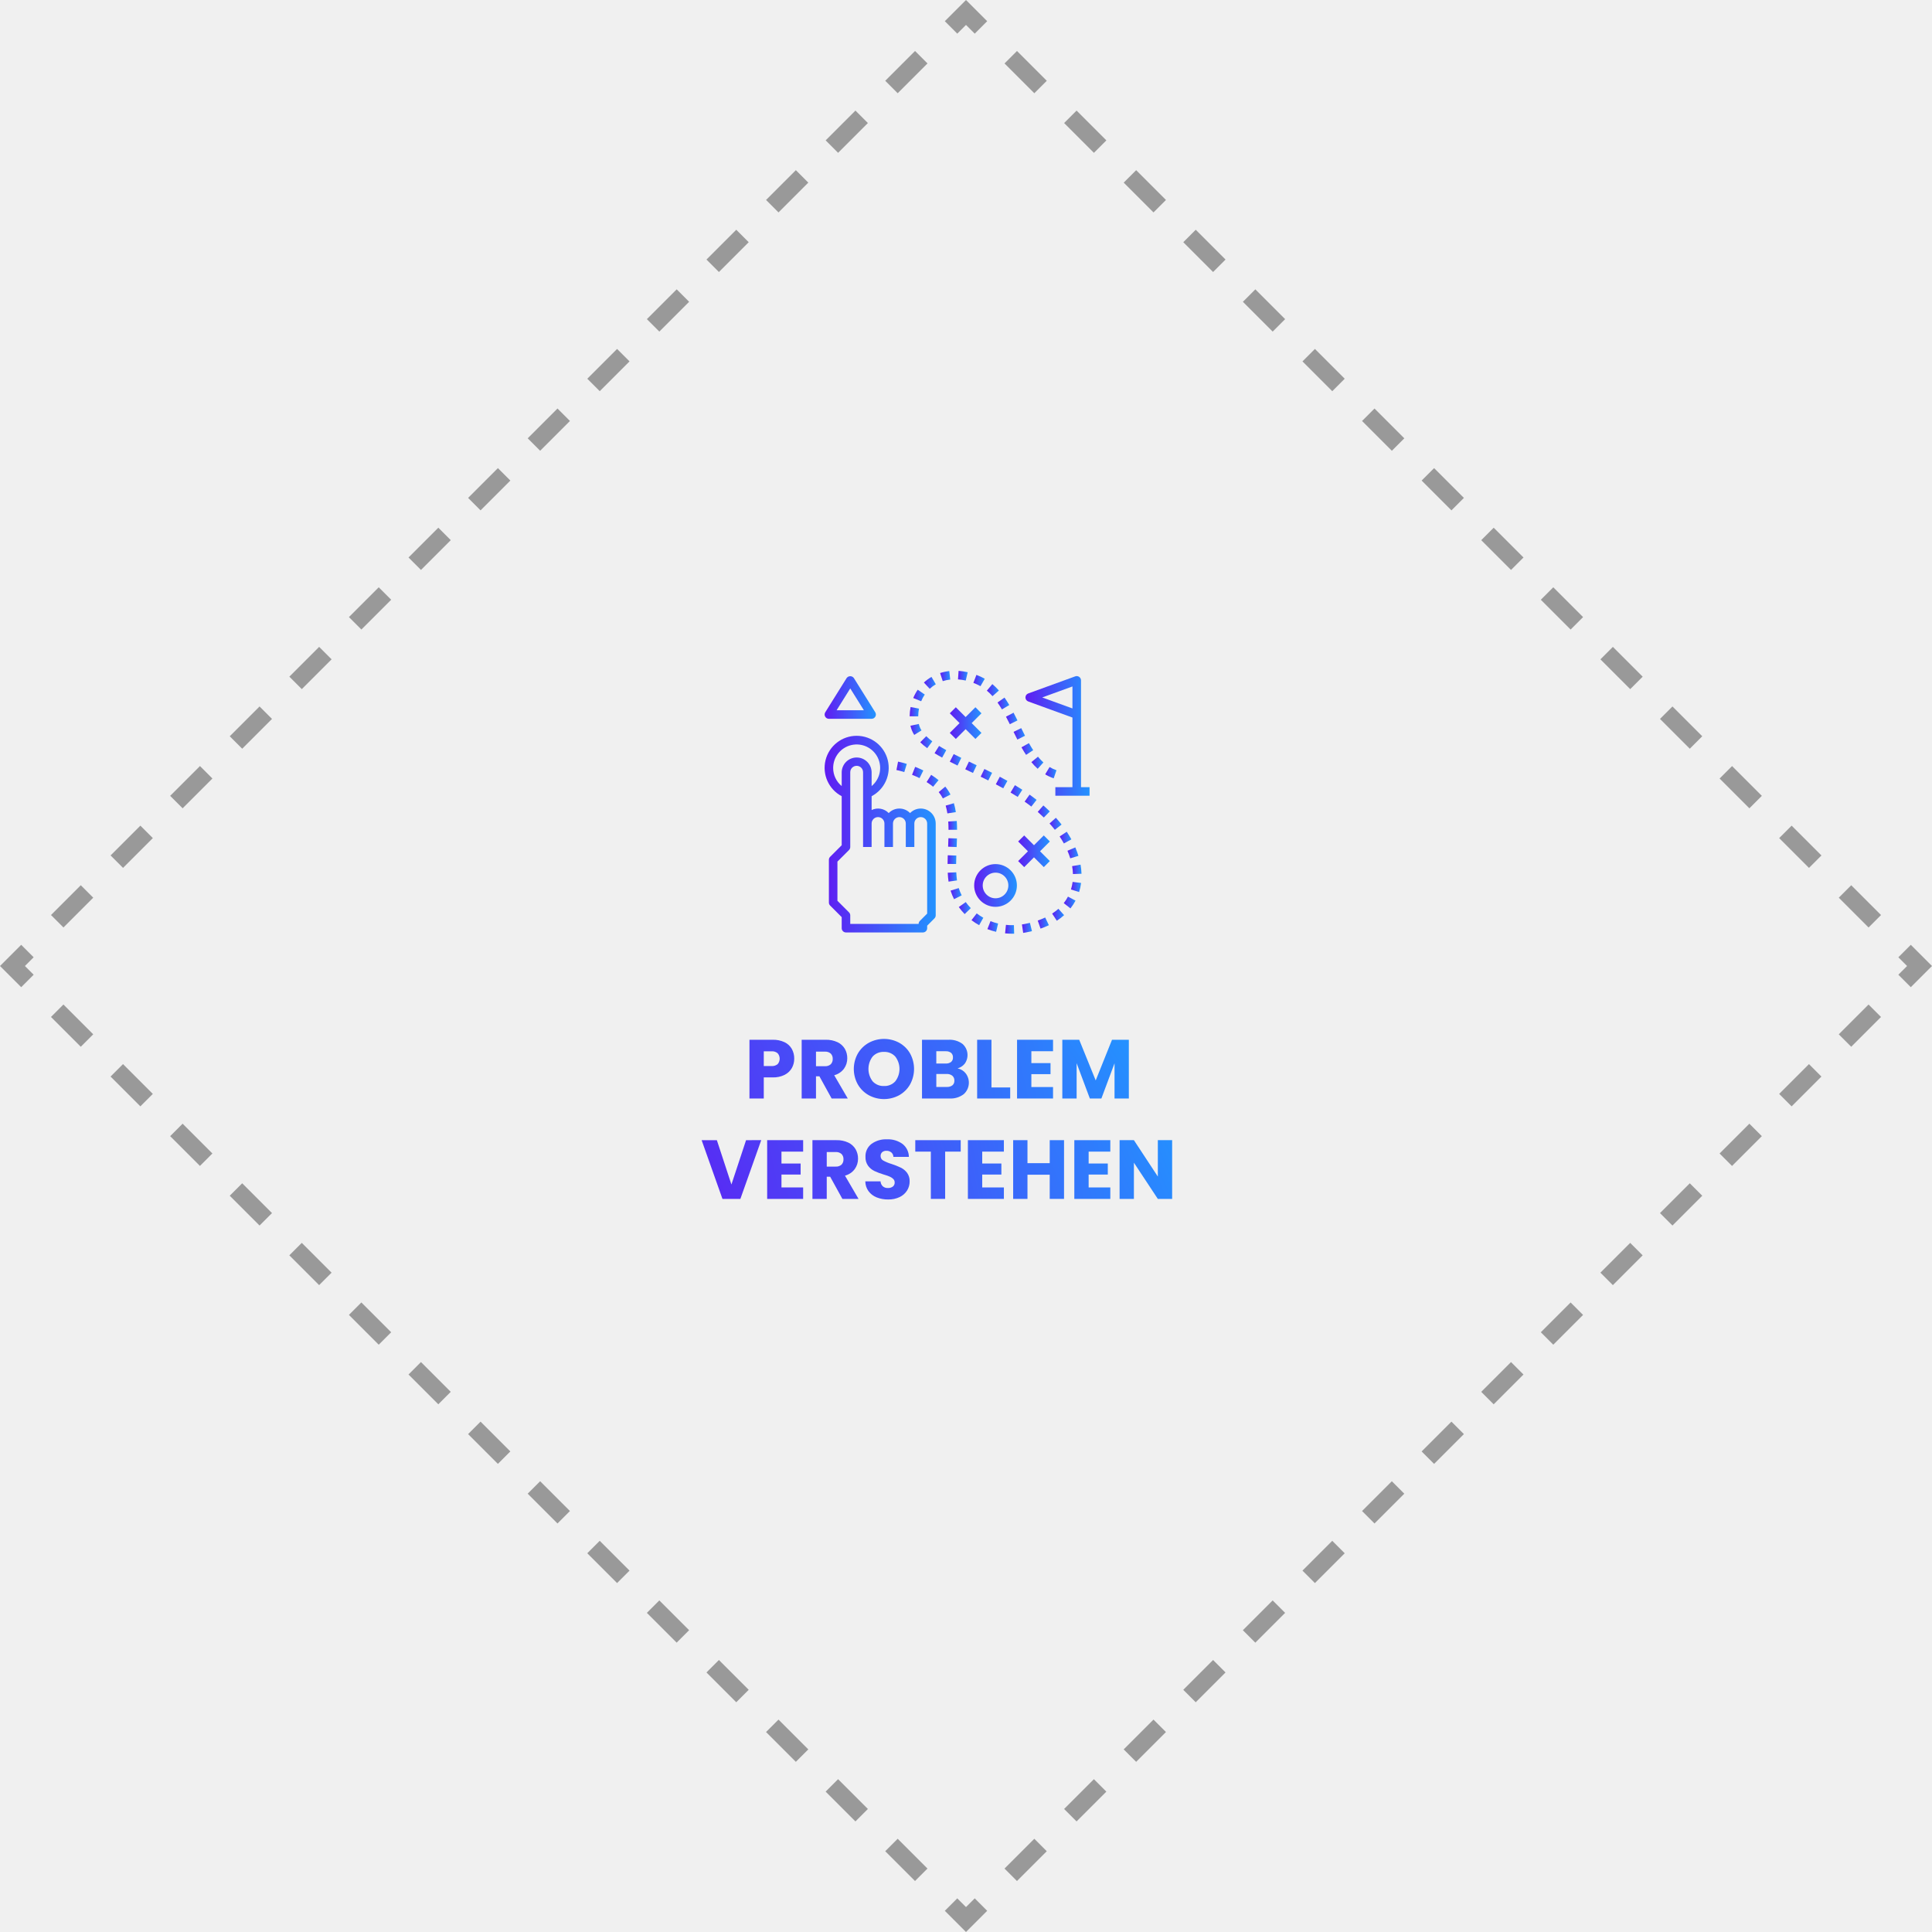
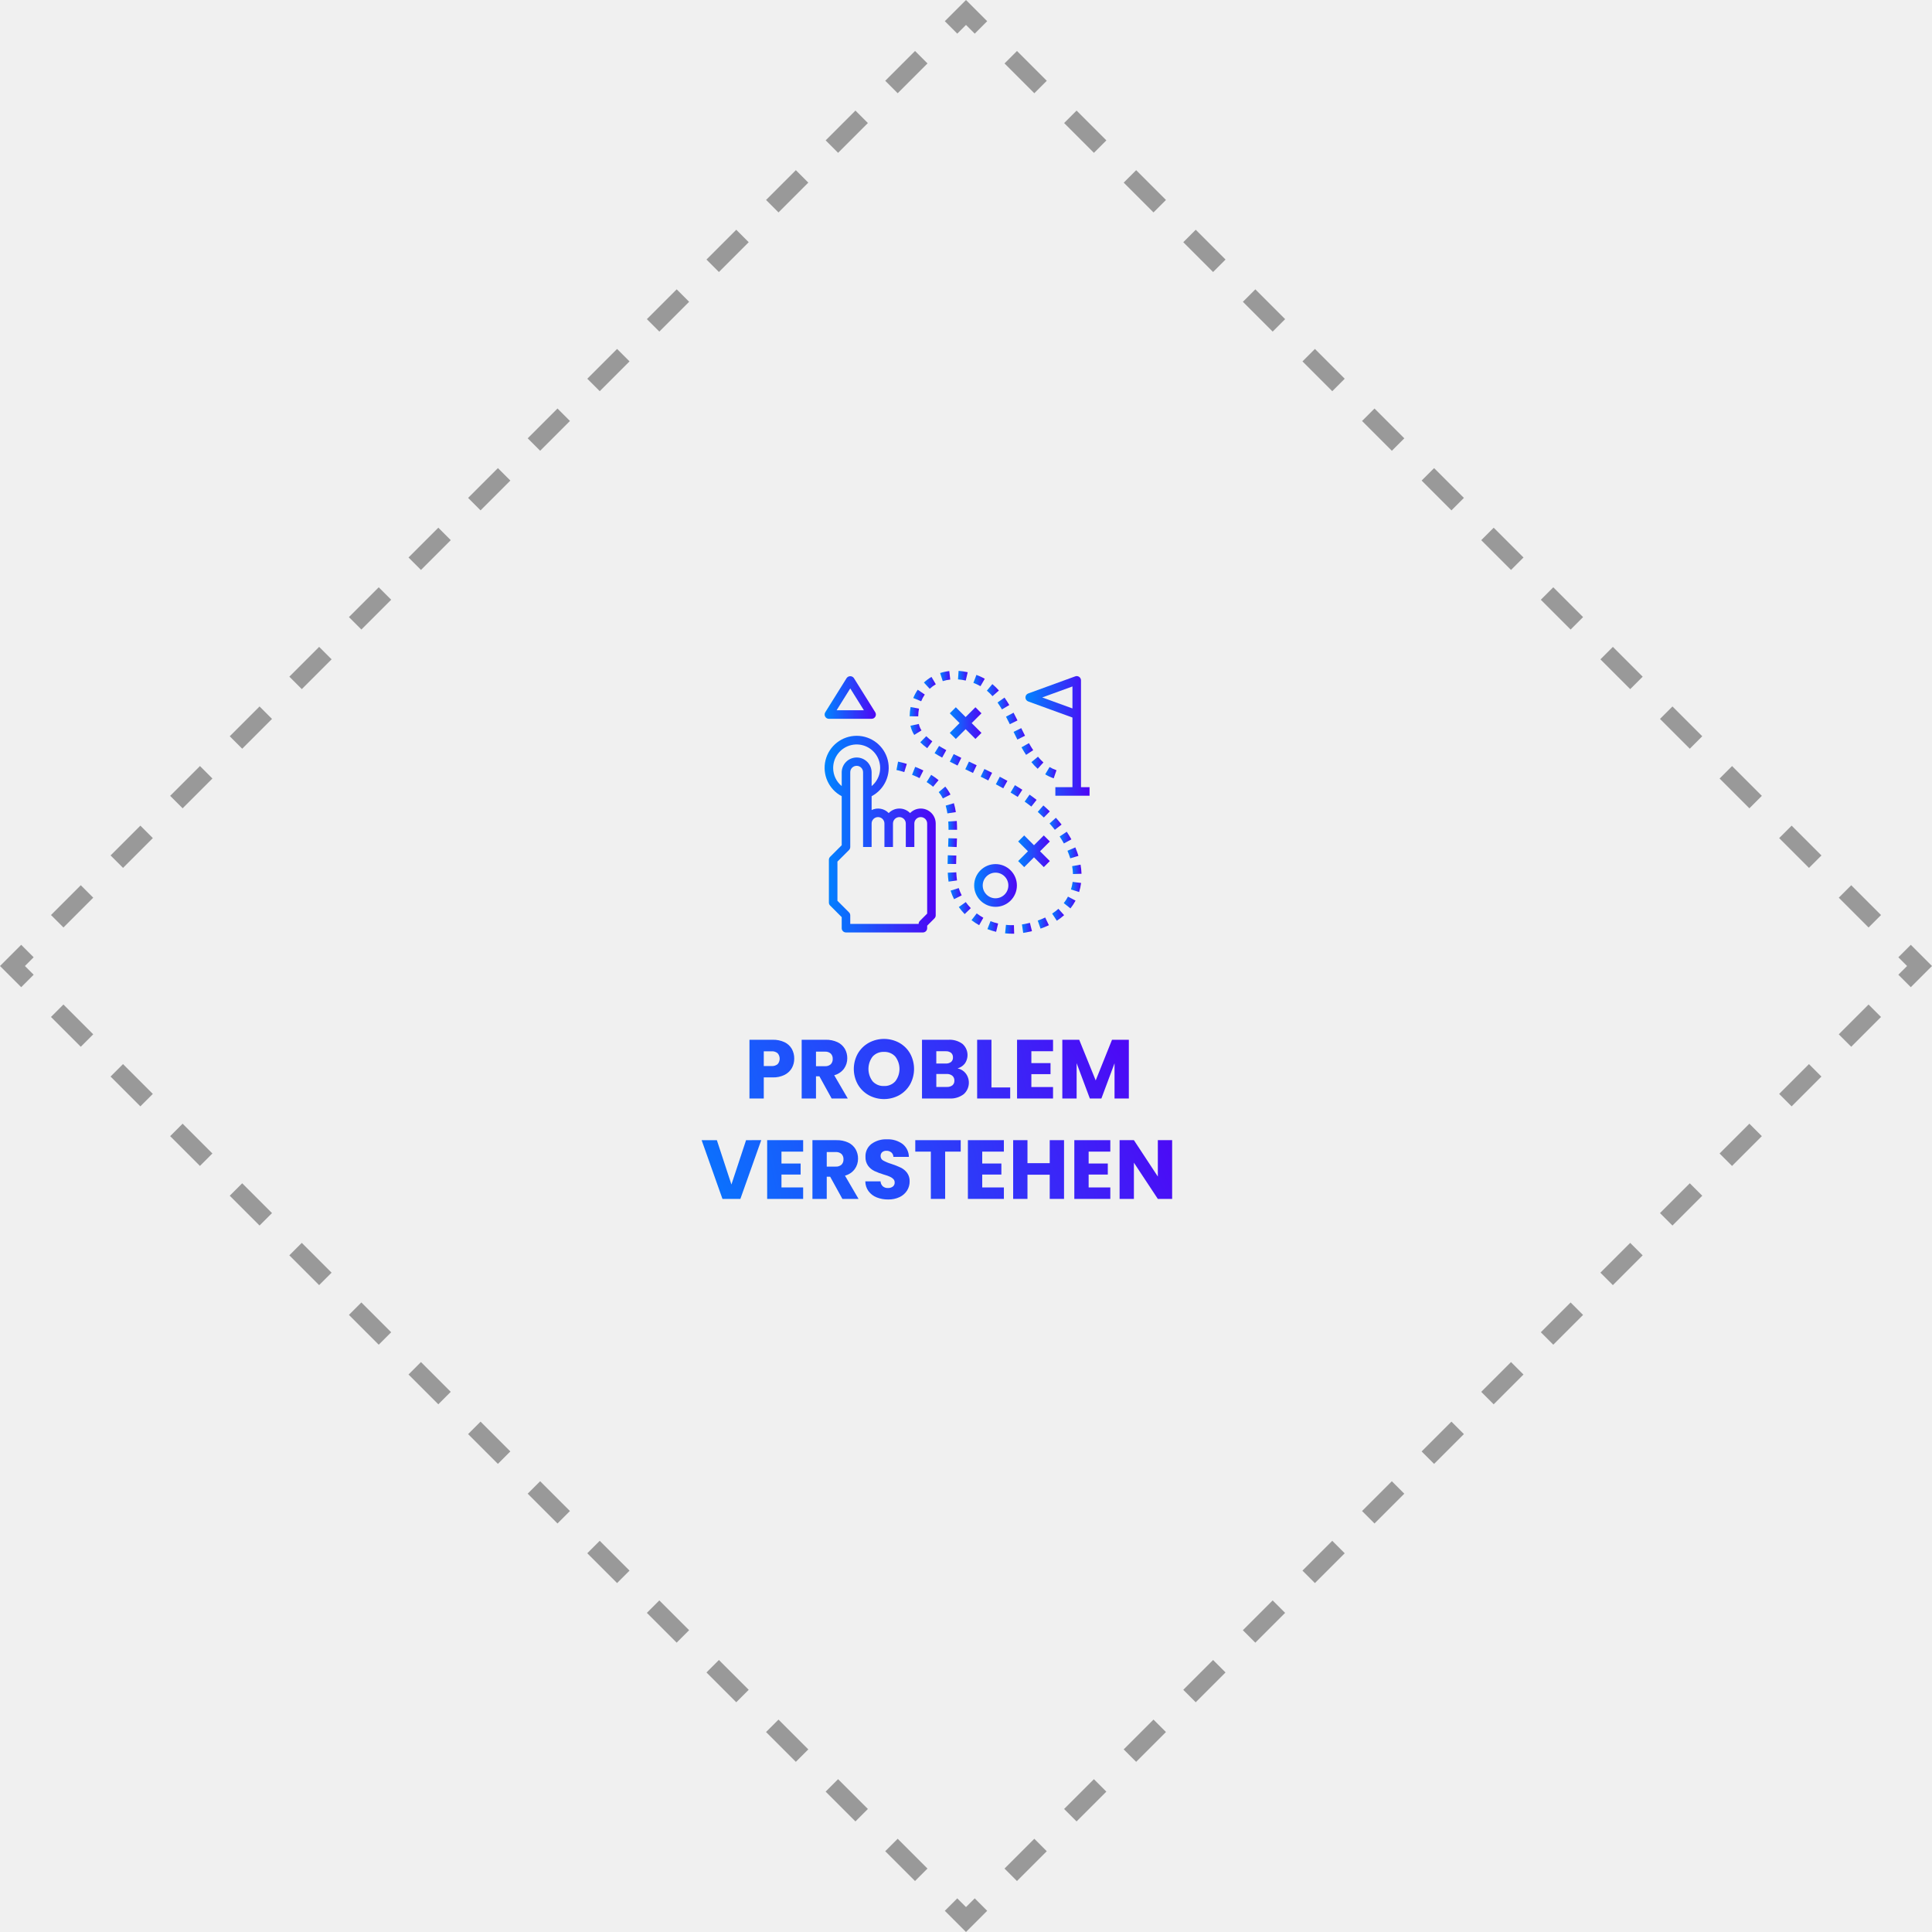
<svg xmlns="http://www.w3.org/2000/svg" xmlns:xlink="http://www.w3.org/1999/xlink" width="548.018" height="548.017" viewBox="0 0 548.018 548.017">
  <defs>
    <linearGradient id="linear-gradient" y1="0.5" x2="1" y2="0.5" gradientUnits="objectBoundingBox">
-       <stop offset="0.015" stop-color="#5f1df2" />
-       <stop offset="1" stop-color="#2393ff" />
+       <stop offset="0.015" stop-color="rgba(0, 130, 255, 1)" />
+       <stop offset="1" stop-color="rgba(79, 5, 245, 1)" />
    </linearGradient>
    <linearGradient id="linear-gradient-3" x1="0" y1="0.5" x2="1" y2="0.5" xlink:href="#linear-gradient" />
    <linearGradient id="linear-gradient-4" x1="0" y1="0.5" x2="1" y2="0.5" xlink:href="#linear-gradient" />
    <linearGradient id="linear-gradient-7" x1="0" y1="0.5" x2="1" y2="0.5" xlink:href="#linear-gradient" />
    <linearGradient id="linear-gradient-10" x1="0" y1="0.5" x2="1" y2="0.5" xlink:href="#linear-gradient" />
    <linearGradient id="linear-gradient-12" x1="0" y1="0.5" x2="1" y2="0.5" xlink:href="#linear-gradient" />
    <linearGradient id="linear-gradient-14" x1="0" y1="0.5" x2="1" y2="0.5" xlink:href="#linear-gradient" />
    <linearGradient id="linear-gradient-16" x1="0" y1="0.5" x2="1" y2="0.5" xlink:href="#linear-gradient" />
    <linearGradient id="linear-gradient-18" x1="0" y1="0.5" x2="1" y2="0.5" xlink:href="#linear-gradient" />
    <linearGradient id="linear-gradient-19" x1="0" y1="0.5" x2="1" y2="0.5" xlink:href="#linear-gradient" />
    <linearGradient id="linear-gradient-20" x1="0" y1="0.5" x2="1" y2="0.5" xlink:href="#linear-gradient" />
    <linearGradient id="linear-gradient-26" x1="0" y1="0.5" x2="1" y2="0.5" xlink:href="#linear-gradient" />
    <linearGradient id="linear-gradient-28" x1="0" y1="0.5" x2="1" y2="0.5" xlink:href="#linear-gradient" />
    <linearGradient id="linear-gradient-29" x1="0" y1="0.5" x2="1" y2="0.5" xlink:href="#linear-gradient" />
    <linearGradient id="linear-gradient-30" x1="0" y1="0.5" x2="1" y2="0.5" xlink:href="#linear-gradient" />
    <linearGradient id="linear-gradient-31" x1="0" y1="0.5" x2="1" y2="0.5" xlink:href="#linear-gradient" />
    <linearGradient id="linear-gradient-32" x1="0" y1="0.5" x2="1" y2="0.5" xlink:href="#linear-gradient" />
    <linearGradient id="linear-gradient-35" x1="0" y1="0.5" x2="1" y2="0.5" xlink:href="#linear-gradient" />
    <linearGradient id="linear-gradient-38" x1="0" y1="0.5" x2="1" y2="0.5" xlink:href="#linear-gradient" />
    <linearGradient id="linear-gradient-39" x1="0" y1="0.5" x2="1" y2="0.5" xlink:href="#linear-gradient" />
    <linearGradient id="linear-gradient-40" x1="0" y1="0.5" x2="1" y2="0.5" xlink:href="#linear-gradient" />
    <linearGradient id="linear-gradient-44" x1="0" y1="0.5" x2="1" y2="0.5" xlink:href="#linear-gradient" />
    <linearGradient id="linear-gradient-45" x1="0" y1="0.5" x2="1" y2="0.5" xlink:href="#linear-gradient" />
    <linearGradient id="linear-gradient-46" x1="0" y1="0.5" x2="1" y2="0.5" xlink:href="#linear-gradient" />
    <linearGradient id="linear-gradient-47" x1="0" y1="0.5" x2="1.001" y2="0.5" xlink:href="#linear-gradient" />
    <linearGradient id="linear-gradient-49" x1="0" y1="0.5" x2="1" y2="0.5" xlink:href="#linear-gradient" />
    <linearGradient id="linear-gradient-50" x1="0" y1="0.5" x2="1" y2="0.5" xlink:href="#linear-gradient" />
    <linearGradient id="linear-gradient-51" x1="0" y1="0.5" x2="1" y2="0.5" xlink:href="#linear-gradient" />
    <linearGradient id="linear-gradient-53" x1="-3.175" y1="1.907" x2="6.994" y2="-2.383" xlink:href="#linear-gradient" />
    <linearGradient id="linear-gradient-54" x1="-3.869" y1="2.398" x2="6.006" y2="-1.892" xlink:href="#linear-gradient" />
    <linearGradient id="linear-gradient-55" x1="-3.596" y1="2.772" x2="3.96" y2="-1.418" xlink:href="#linear-gradient" />
    <linearGradient id="linear-gradient-56" x1="-5.801" y1="3.225" x2="3.914" y2="-1.066" xlink:href="#linear-gradient" />
    <linearGradient id="linear-gradient-57" x1="-9.507" y1="3.617" x2="4.266" y2="-0.673" xlink:href="#linear-gradient" />
    <linearGradient id="linear-gradient-58" x1="-9.572" y1="3.916" x2="3.08" y2="-0.375" xlink:href="#linear-gradient" />
    <linearGradient id="linear-gradient-59" x1="-5.644" y1="4.352" x2="1.199" y2="0.062" xlink:href="#linear-gradient" />
    <linearGradient id="linear-gradient-60" x1="-1.009" y1="1.249" x2="6.631" y2="-3.041" xlink:href="#linear-gradient" />
    <linearGradient id="linear-gradient-61" x1="-3.074" y1="1.712" x2="9.578" y2="-2.579" xlink:href="#linear-gradient" />
    <linearGradient id="linear-gradient-62" x1="-3.125" y1="2.075" x2="6.75" y2="-2.215" xlink:href="#linear-gradient" />
    <linearGradient id="linear-gradient-63" x1="-4.169" y1="2.404" x2="6.098" y2="-1.785" xlink:href="#linear-gradient" />
    <linearGradient id="linear-gradient-64" x1="-4.945" y1="2.758" x2="5.074" y2="-1.532" xlink:href="#linear-gradient" />
    <linearGradient id="linear-gradient-65" x1="-7.344" y1="3.16" x2="5.308" y2="-1.13" xlink:href="#linear-gradient" />
    <linearGradient id="linear-gradient-66" x1="-5.84" y1="3.54" x2="3.107" y2="-0.75" xlink:href="#linear-gradient" />
    <linearGradient id="linear-gradient-67" x1="-9.608" y1="3.928" x2="3.044" y2="-0.363" xlink:href="#linear-gradient" />
    <linearGradient id="linear-gradient-68" x1="-7.201" y1="4.314" x2="1.462" y2="0.024" xlink:href="#linear-gradient" />
  </defs>
  <g id="Problem" transform="translate(-72.491 -307.991)">
    <g id="Group_21" data-name="Group 21">
      <g id="Group_20" data-name="Group 20">
        <path id="Path_105" data-name="Path 105" d="M350.743,848.23l-4.243,4.243-4.243-4.243" fill="none" stroke="#999" stroke-miterlimit="10" stroke-width="5" />
        <line id="Line_13" data-name="Line 13" x1="249.31" y1="249.31" transform="translate(84.496 590.469)" fill="none" stroke="#999" stroke-miterlimit="10" stroke-width="5" stroke-dasharray="11.952 11.952" />
        <path id="Path_106" data-name="Path 106" d="M80.27,586.242,76.027,582l4.243-4.242" fill="none" stroke="#999" stroke-miterlimit="10" stroke-width="5" />
        <line id="Line_14" data-name="Line 14" y1="249.311" x2="249.311" transform="translate(88.721 319.996)" fill="none" stroke="#999" stroke-miterlimit="10" stroke-width="5" stroke-dasharray="11.952 11.952" />
        <path id="Path_107" data-name="Path 107" d="M342.257,315.77l4.243-4.243,4.243,4.243" fill="none" stroke="#999" stroke-miterlimit="10" stroke-width="5" />
        <line id="Line_15" data-name="Line 15" x2="249.31" y2="249.31" transform="translate(359.194 324.221)" fill="none" stroke="#999" stroke-miterlimit="10" stroke-width="5" stroke-dasharray="11.952 11.952" />
        <path id="Path_108" data-name="Path 108" d="M612.73,577.758,616.973,582l-4.243,4.242" fill="none" stroke="#999" stroke-miterlimit="10" stroke-width="5" />
        <line id="Line_16" data-name="Line 16" x1="249.311" y2="249.311" transform="translate(354.968 594.693)" fill="none" stroke="#999" stroke-miterlimit="10" stroke-width="5" stroke-dasharray="11.952 11.952" />
      </g>
    </g>
    <path id="Path_109" data-name="Path 109" d="M333.667,537.337a4.219,4.219,0,0,0-3.03,1.283,4.219,4.219,0,0,0-6.06,0,4.174,4.174,0,0,0-4.848-.857v-3.928a9.091,9.091,0,1,0-8.485,0v13.909l-3.281,3.281a1.207,1.207,0,0,0-.354.857V564a1.206,1.206,0,0,0,.354.857l3.281,3.281v3.135a1.212,1.212,0,0,0,1.212,1.212h21.816a1.212,1.212,0,0,0,1.213-1.212v-.709l2.068-2.071a1.2,1.2,0,0,0,.355-.856V541.58A4.247,4.247,0,0,0,333.667,537.337ZM308.82,525.823a6.666,6.666,0,1,1,10.909,5.143v-3.931a4.243,4.243,0,0,0-8.485,0v3.931A6.641,6.641,0,0,1,308.82,525.823Zm26.665,41.314-2.069,2.069a1.208,1.208,0,0,0-.355.858H313.668v-2.426a1.2,1.2,0,0,0-.355-.855l-3.281-3.281V552.385l3.281-3.281a1.209,1.209,0,0,0,.355-.857V527.036a1.818,1.818,0,0,1,3.636,0v21.211h2.424v-6.666a1.817,1.817,0,1,1,3.635,0v6.666h2.424v-6.666a1.817,1.817,0,1,1,3.635,0v6.666h2.424v-6.666a1.818,1.818,0,0,1,3.636,0v25.556Z" fill="url(#linear-gradient)" />
    <path id="Path_110" data-name="Path 110" d="M307.607,511.884h12.121a1.214,1.214,0,0,0,1.029-1.856l-6.06-9.7a1.262,1.262,0,0,0-2.056,0l-6.06,9.7a1.214,1.214,0,0,0-.031,1.231A1.2,1.2,0,0,0,307.607,511.884Zm6.06-8.621,3.874,6.2h-7.748Z" fill="url(#linear-gradient)" />
    <path id="Path_111" data-name="Path 111" d="M343.886,540.864l-2.419.153c.05.773.073,1.559.076,2.354l2.424-.016C343.963,542.516,343.938,541.682,343.886,540.864Z" fill="url(#linear-gradient-3)" />
    <path id="Path_112" data-name="Path 112" d="M341.428,548.16l2.422.1c.032-.812.064-1.628.087-2.438l-2.423-.068C341.491,546.554,341.459,547.359,341.428,548.16Z" fill="url(#linear-gradient-4)" />
    <path id="Path_113" data-name="Path 113" d="M346.289,526.2l1.047-2.186,2.187,1.046-1.046,2.186Z" fill="url(#linear-gradient)" />
    <path id="Path_114" data-name="Path 114" d="M345.163,522.962q-1.1-.54-2.152-1.074l-1.1,2.159q1.064.542,2.189,1.093Z" fill="url(#linear-gradient)" />
    <path id="Path_115" data-name="Path 115" d="M337.935,502.085l-1.228-2.091a12.324,12.324,0,0,0-2.153,1.6l1.654,1.774A9.921,9.921,0,0,1,337.935,502.085Z" fill="url(#linear-gradient-7)" />
    <path id="Path_116" data-name="Path 116" d="M334.4,526.536c-.728-.363-1.507-.708-2.312-1.026l-.89,2.254c.741.293,1.457.61,2.123.942Z" fill="url(#linear-gradient-7)" />
    <path id="Path_117" data-name="Path 117" d="M373.064,545.26c.433.653.837,1.32,1.2,1.984l2.125-1.166c-.4-.725-.837-1.45-1.308-2.16Z" fill="url(#linear-gradient)" />
    <path id="Path_118" data-name="Path 118" d="M342.03,500.746l-.274-2.407a13.163,13.163,0,0,0-2.6.561l.75,2.3A10.728,10.728,0,0,1,342.03,500.746Z" fill="url(#linear-gradient-10)" />
    <path id="Path_119" data-name="Path 119" d="M346.98,498.671a16.932,16.932,0,0,0-2.583-.388l-.166,2.419a14.343,14.343,0,0,1,2.2.331Z" fill="url(#linear-gradient)" />
    <path id="Path_120" data-name="Path 120" d="M378.39,550.756a23.363,23.363,0,0,0-.884-2.4l-2.227.958a21.279,21.279,0,0,1,.792,2.148Z" fill="url(#linear-gradient-12)" />
    <path id="Path_121" data-name="Path 121" d="M372.164,526.469a10.107,10.107,0,0,1-1.957-.909l-1.247,2.08a12.688,12.688,0,0,0,2.419,1.124Z" fill="url(#linear-gradient-12)" />
    <path id="Path_122" data-name="Path 122" d="M350.61,502.629l1.211-2.1a14.322,14.322,0,0,0-1.3-.664q-.537-.236-1.066-.438l-.861,2.265c.314.12.63.25.945.391A11.345,11.345,0,0,1,350.61,502.629Z" fill="url(#linear-gradient-14)" />
    <path id="Path_123" data-name="Path 123" d="M366.915,522.631l-1.873,1.54a17.537,17.537,0,0,0,1.792,1.888l1.622-1.8A15.059,15.059,0,0,1,366.915,522.631Z" fill="url(#linear-gradient-7)" />
    <path id="Path_124" data-name="Path 124" d="M364.532,533.391l-1.4,1.979c.244.173.485.345.724.521q.6.442,1.175.89l1.493-1.907q-.6-.474-1.233-.935C365.041,533.752,364.787,533.572,364.532,533.391Z" fill="url(#linear-gradient-16)" />
    <path id="Path_125" data-name="Path 125" d="M370.2,541.574c.527.586,1.033,1.189,1.5,1.794l1.912-1.491c-.505-.646-1.046-1.294-1.609-1.923Z" fill="url(#linear-gradient)" />
    <path id="Path_126" data-name="Path 126" d="M333.118,513.343l-2.374.5a8.028,8.028,0,0,0,1.073,2.612l2.056-1.285A5.563,5.563,0,0,1,333.118,513.343Z" fill="url(#linear-gradient-18)" />
    <path id="Path_127" data-name="Path 127" d="M366.846,538.283q.9.79,1.727,1.6l1.7-1.731c-.582-.57-1.192-1.137-1.83-1.693Z" fill="url(#linear-gradient-19)" />
    <path id="Path_128" data-name="Path 128" d="M356.7,509.215l2.084-1.238c-.459-.774-.906-1.466-1.364-2.117l-1.981,1.4C355.855,507.857,356.267,508.495,356.7,509.215Z" fill="url(#linear-gradient-20)" />
    <path id="Path_129" data-name="Path 129" d="M354.018,505.463l1.813-1.61a17.689,17.689,0,0,0-1.858-1.816l-1.556,1.859A15.367,15.367,0,0,1,354.018,505.463Z" fill="url(#linear-gradient)" />
    <path id="Path_130" data-name="Path 130" d="M350.658,528.3q1.074.522,2.161,1.067l1.087-2.166c-.732-.369-1.464-.727-2.188-1.082Z" fill="url(#linear-gradient)" />
    <path id="Path_131" data-name="Path 131" d="M362.238,519.965c.445.793.869,1.5,1.3,2.149l2.024-1.333c-.4-.6-.792-1.26-1.209-2Z" fill="url(#linear-gradient-19)" />
    <path id="Path_132" data-name="Path 132" d="M358.928,513.415l2.175-1.073c-.364-.739-.733-1.472-1.114-2.194l-2.145,1.131C358.215,511.98,358.574,512.7,358.928,513.415Z" fill="url(#linear-gradient-14)" />
    <path id="Path_133" data-name="Path 133" d="M354.958,530.464q1.057.554,2.11,1.135l1.178-2.117c-.717-.4-1.44-.788-2.162-1.167Z" fill="url(#linear-gradient-19)" />
    <path id="Path_134" data-name="Path 134" d="M339.731,522.891l1.172-2.122c-.714-.4-1.4-.79-2.04-1.191l-1.28,2.059C338.262,522.059,338.98,522.477,339.731,522.891Z" fill="url(#linear-gradient-26)" />
    <path id="Path_135" data-name="Path 135" d="M361.075,517.776l2.162-1.095c-.36-.711-.714-1.433-1.068-2.157l-2.179,1.062C360.35,516.324,360.709,517.056,361.075,517.776Z" fill="url(#linear-gradient)" />
    <path id="Path_136" data-name="Path 136" d="M363.14,570.084q-.387.074-.773.127l.356,2.4c.285-.041.572-.089.863-.144.555-.1,1.1-.223,1.622-.35l-.575-2.355C364.149,569.879,363.65,569.988,363.14,570.084Z" fill="url(#linear-gradient-28)" />
    <path id="Path_137" data-name="Path 137" d="M360.381,530.708l-1.239,2.084q1.025.608,2.025,1.251l1.313-2.035Q361.442,531.339,360.381,530.708Z" fill="url(#linear-gradient-29)" />
    <path id="Path_138" data-name="Path 138" d="M352.572,571.537a19.189,19.189,0,0,0,2.47.771l.563-2.357a16.57,16.57,0,0,1-2.154-.672Z" fill="url(#linear-gradient-30)" />
    <path id="Path_139" data-name="Path 139" d="M336.941,518.273a16.429,16.429,0,0,1-1.719-1.458l-1.7,1.725a18.935,18.935,0,0,0,1.973,1.676Z" fill="url(#linear-gradient-31)" />
    <path id="Path_140" data-name="Path 140" d="M359.625,570.415a13.163,13.163,0,0,1-1.791-.089l-.246,2.412a19.773,19.773,0,0,0,2,.1c.183,0,.38,0,.573-.008l-.067-2.423C359.94,570.414,359.784,570.415,359.625,570.415Z" fill="url(#linear-gradient-32)" />
    <path id="Path_141" data-name="Path 141" d="M376.606,553.675a16.261,16.261,0,0,1,.236,2.241l2.423-.081a18.56,18.56,0,0,0-.271-2.579Z" fill="url(#linear-gradient)" />
    <path id="Path_142" data-name="Path 142" d="M366.846,569.111l.8,2.289a23,23,0,0,0,2.364-.971l-1.046-2.188A20.773,20.773,0,0,1,366.846,569.111Z" fill="url(#linear-gradient-30)" />
    <path id="Path_143" data-name="Path 143" d="M376.274,560.295l2.313.723a15.1,15.1,0,0,0,.558-2.573l-2.4-.3A12.625,12.625,0,0,1,376.274,560.295Z" fill="url(#linear-gradient-35)" />
    <path id="Path_144" data-name="Path 144" d="M374.228,564.164l1.9,1.5a14.445,14.445,0,0,0,1.444-2.211l-2.145-1.133A11.753,11.753,0,0,1,374.228,564.164Z" fill="url(#linear-gradient)" />
    <path id="Path_145" data-name="Path 145" d="M370.933,567.134l1.327,2.028a16.951,16.951,0,0,0,2.068-1.583l-1.618-1.8A15.019,15.019,0,0,1,370.933,567.134Z" fill="url(#linear-gradient-14)" />
    <path id="Path_146" data-name="Path 146" d="M348.062,569a18.248,18.248,0,0,0,2.167,1.428l1.187-2.113a15.9,15.9,0,0,1-1.876-1.236Z" fill="url(#linear-gradient-38)" />
    <path id="Path_147" data-name="Path 147" d="M335.328,529.829a18.181,18.181,0,0,1,1.848,1.324l1.537-1.875a20.526,20.526,0,0,0-2.094-1.5Z" fill="url(#linear-gradient-39)" />
    <path id="Path_148" data-name="Path 148" d="M329.708,524.676a25.164,25.164,0,0,0-2.478-.648l-.458,2.38c.008,0,.9.177,2.221.584Z" fill="url(#linear-gradient-40)" />
    <path id="Path_149" data-name="Path 149" d="M334.806,505l-2-1.368a12.715,12.715,0,0,0-1.267,2.354l2.244.919A10.223,10.223,0,0,1,334.806,505Z" fill="url(#linear-gradient-14)" />
    <path id="Path_150" data-name="Path 150" d="M340.614,531.113l-1.854,1.563a9.26,9.26,0,0,1,1.177,1.789l2.162-1.1A11.749,11.749,0,0,0,340.614,531.113Z" fill="url(#linear-gradient)" />
    <path id="Path_151" data-name="Path 151" d="M333.162,509l-2.38-.46a14.557,14.557,0,0,0-.26,2.627l2.424.022A12.432,12.432,0,0,1,333.162,509Z" fill="url(#linear-gradient-3)" />
    <path id="Path_152" data-name="Path 152" d="M343.744,555.422l-2.422.117c.045.921.119,1.746.229,2.526l2.4-.339C343.851,557.021,343.784,556.27,343.744,555.422Z" fill="url(#linear-gradient-44)" />
    <path id="Path_153" data-name="Path 153" d="M344.438,559.892l-2.312.728a16.38,16.38,0,0,0,.982,2.424l2.167-1.086A14.288,14.288,0,0,1,344.438,559.892Z" fill="url(#linear-gradient-45)" />
    <path id="Path_154" data-name="Path 154" d="M344.455,565.275a17.565,17.565,0,0,0,1.667,2l1.74-1.689a14.881,14.881,0,0,1-1.433-1.718Z" fill="url(#linear-gradient-46)" />
    <path id="Path_155" data-name="Path 155" d="M343.063,535.823l-2.326.684a17.178,17.178,0,0,1,.483,2.209l2.4-.372A19.66,19.66,0,0,0,343.063,535.823Z" fill="url(#linear-gradient-47)" />
    <path id="Path_156" data-name="Path 156" d="M343.754,550.675l-2.423-.085c-.027.83-.051,1.65-.054,2.461l2.424.014C343.706,552.279,343.727,551.481,343.754,550.675Z" fill="url(#linear-gradient-3)" />
    <path id="Path_157" data-name="Path 157" d="M379.118,531.277v-30.3a1.21,1.21,0,0,0-1.626-1.137l-13.333,4.848a1.21,1.21,0,0,0,0,2.276l12.534,4.559v19.756h-4.848V533.7h9.7v-2.425Zm-2.424-28.57v6.236l-8.574-3.119Z" fill="url(#linear-gradient-49)" />
    <path id="Path_158" data-name="Path 158" d="M344.679,513.1l-2.78,2.78,1.715,1.714,2.779-2.779,2.779,2.779,1.714-1.714-2.78-2.78,2.78-2.778-1.714-1.715-2.779,2.779-2.779-2.779-1.715,1.715Z" fill="url(#linear-gradient-50)" />
    <path id="Path_159" data-name="Path 159" d="M368.565,544.965l-2.779,2.779-2.78-2.779-1.714,1.713,2.78,2.779-2.78,2.781,1.714,1.713,2.78-2.779,2.779,2.779,1.714-1.713-2.779-2.781,2.779-2.779Z" fill="url(#linear-gradient-51)" />
    <path id="Path_160" data-name="Path 160" d="M354.877,553.094a6.061,6.061,0,1,0,6.061,6.062A6.068,6.068,0,0,0,354.877,553.094Zm0,9.7a3.636,3.636,0,1,1,3.637-3.636A3.641,3.641,0,0,1,354.877,562.791Z" fill="url(#linear-gradient)" />
    <path id="Path_161" data-name="Path 161" d="M297.112,610.933a4.887,4.887,0,0,1-2.041,1.934,7.177,7.177,0,0,1-3.417.735h-2.516v5.983h-4.059V602.923h6.574a7.48,7.48,0,0,1,3.37.688,4.73,4.73,0,0,1,2.066,1.9,5.526,5.526,0,0,1,.688,2.777A5.373,5.373,0,0,1,297.112,610.933Zm-4.034-1.1a2.374,2.374,0,0,0,0-3.086,2.423,2.423,0,0,0-1.733-.547h-2.207v4.18h2.207A2.423,2.423,0,0,0,293.078,609.829Z" fill="url(#linear-gradient-53)" />
    <path id="Path_162" data-name="Path 162" d="M308.386,619.585l-3.465-6.291h-.973v6.291h-4.059V602.923H306.7a7.5,7.5,0,0,1,3.358.688,4.73,4.73,0,0,1,2.077,1.887,5.254,5.254,0,0,1,.688,2.669,4.957,4.957,0,0,1-.938,2.967,5.046,5.046,0,0,1-2.765,1.852l3.845,6.6h-4.58Zm-4.438-9.163h2.515a2.3,2.3,0,0,0,1.674-.545,2.064,2.064,0,0,0,.558-1.543,2,2,0,0,0-.558-1.495,2.3,2.3,0,0,0-1.674-.547h-2.515Z" fill="url(#linear-gradient-54)" />
    <path id="Path_163" data-name="Path 163" d="M318.936,618.659a8.179,8.179,0,0,1-3.109-3.05,8.971,8.971,0,0,1,0-8.8,8.2,8.2,0,0,1,3.109-3.037,9.051,9.051,0,0,1,8.616,0,8.036,8.036,0,0,1,3.085,3.037,9.1,9.1,0,0,1-.012,8.8,8.126,8.126,0,0,1-3.086,3.05,9.032,9.032,0,0,1-8.6,0Zm7.5-3.941a5.762,5.762,0,0,0,0-7.037,4.107,4.107,0,0,0-3.192-1.317,4.157,4.157,0,0,0-3.216,1.3,5.8,5.8,0,0,0,0,7.062,4.132,4.132,0,0,0,3.216,1.317A4.089,4.089,0,0,0,326.436,614.718Z" fill="url(#linear-gradient-55)" />
    <path id="Path_164" data-name="Path 164" d="M346.433,612.475a4.368,4.368,0,0,1-.582,5.887,6.163,6.163,0,0,1-4.071,1.224h-7.761V602.924h7.5a6.139,6.139,0,0,1,3.976,1.164,4.213,4.213,0,0,1,.664,5.6,4,4,0,0,1-2.052,1.354A3.866,3.866,0,0,1,346.433,612.475Zm-8.355-2.811h2.659a2.343,2.343,0,0,0,1.53-.441,1.574,1.574,0,0,0,.534-1.293,1.614,1.614,0,0,0-.534-1.3,2.31,2.31,0,0,0-1.53-.452h-2.659Zm4.569,6.181a1.639,1.639,0,0,0,.558-1.341,1.716,1.716,0,0,0-.582-1.376,2.376,2.376,0,0,0-1.6-.5h-2.943v3.68h2.991A2.416,2.416,0,0,0,342.647,615.845Z" fill="url(#linear-gradient-56)" />
    <path id="Path_165" data-name="Path 165" d="M353.719,616.451h5.317v3.134h-9.375V602.923h4.059v13.528Z" fill="url(#linear-gradient-57)" />
    <path id="Path_166" data-name="Path 166" d="M365.041,606.173v3.372h5.435v3.131h-5.435v3.656h6.147v3.253H360.982V602.923h10.206v3.25Z" fill="url(#linear-gradient-58)" />
    <path id="Path_167" data-name="Path 167" d="M392.691,602.923v16.662h-4.059v-9.992l-3.728,9.992h-3.275l-3.75-10.018v10.018H373.82V602.923h4.794l4.677,11.533,4.628-11.533Z" fill="url(#linear-gradient-59)" />
    <path id="Path_168" data-name="Path 168" d="M288.415,631.4,282.5,648.065h-5.079l-5.91-16.662h4.32l4.13,12.578,4.154-12.578Z" fill="url(#linear-gradient-60)" />
    <path id="Path_169" data-name="Path 169" d="M294.157,634.655v3.37h5.435v3.133h-5.435v3.655h6.148v3.252H290.1V631.4h10.207v3.252h-6.148Z" fill="url(#linear-gradient-61)" />
    <path id="Path_170" data-name="Path 170" d="M311.437,648.065l-3.465-6.289H307v6.289H302.94V631.4h6.813a7.511,7.511,0,0,1,3.358.688,4.745,4.745,0,0,1,2.076,1.887,5.262,5.262,0,0,1,.688,2.669,4.962,4.962,0,0,1-.938,2.968,5.042,5.042,0,0,1-2.765,1.853l3.845,6.6h-4.58ZM307,638.9h2.515a2.3,2.3,0,0,0,1.673-.545,2.064,2.064,0,0,0,.558-1.544,2,2,0,0,0-.558-1.493,2.3,2.3,0,0,0-1.673-.547H307Z" fill="url(#linear-gradient-62)" />
    <path id="Path_171" data-name="Path 171" d="M321.168,647.638a5.339,5.339,0,0,1-2.315-1.757,4.792,4.792,0,0,1-.914-2.8h4.32a2.089,2.089,0,0,0,.641,1.411,2.062,2.062,0,0,0,1.424.486,2.21,2.21,0,0,0,1.423-.415,1.383,1.383,0,0,0,.522-1.149,1.358,1.358,0,0,0-.416-1.021,3.326,3.326,0,0,0-1.021-.666,16.326,16.326,0,0,0-1.72-.593,18.859,18.859,0,0,1-2.635-1,4.886,4.886,0,0,1-1.757-1.473,4.1,4.1,0,0,1-.735-2.54,4.37,4.37,0,0,1,1.685-3.644,6.931,6.931,0,0,1,4.392-1.316,7.013,7.013,0,0,1,4.438,1.316,4.719,4.719,0,0,1,1.8,3.667h-4.391a1.724,1.724,0,0,0-.593-1.27,2.089,2.089,0,0,0-1.4-.461,1.755,1.755,0,0,0-1.188.39,1.417,1.417,0,0,0-.451,1.127,1.4,1.4,0,0,0,.76,1.259,12.263,12.263,0,0,0,2.373.974,21.63,21.63,0,0,1,2.623,1.045,4.975,4.975,0,0,1,1.745,1.447,3.879,3.879,0,0,1,.735,2.445,4.787,4.787,0,0,1-.724,2.585,5.064,5.064,0,0,1-2.1,1.854,7.2,7.2,0,0,1-3.252.687A8.556,8.556,0,0,1,321.168,647.638Z" fill="url(#linear-gradient-63)" />
    <path id="Path_172" data-name="Path 172" d="M345,631.4v3.252h-4.414v13.41h-4.059v-13.41h-4.415V631.4Z" fill="url(#linear-gradient-64)" />
    <path id="Path_173" data-name="Path 173" d="M351.1,634.655v3.37h5.435v3.133H351.1v3.655h6.147v3.252H347.038V631.4h10.206v3.252H351.1Z" fill="url(#linear-gradient-65)" />
    <path id="Path_174" data-name="Path 174" d="M374.308,631.4v16.662h-4.059v-6.859h-6.313v6.859h-4.059V631.4h4.059v6.527h6.313V631.4Z" fill="url(#linear-gradient-66)" />
    <path id="Path_175" data-name="Path 175" d="M381.286,634.655v3.37h5.435v3.133h-5.435v3.655h6.148v3.252H377.227V631.4h10.207v3.252h-6.148Z" fill="url(#linear-gradient-67)" />
    <path id="Path_176" data-name="Path 176" d="M404.973,648.065h-4.059l-6.788-10.277v10.277h-4.059V631.4h4.059l6.788,10.324V631.4h4.059Z" fill="url(#linear-gradient-68)" />
    <path id="Path_177" data-name="Path 177" d="M387.434,611.254" fill="#fff" stroke="#707070" stroke-miterlimit="10" stroke-width="1" />
    <path id="Path_178" data-name="Path 178" d="M335.485,570.566" fill="#fff" stroke="#707070" stroke-miterlimit="10" stroke-width="1" />
  </g>
</svg>
